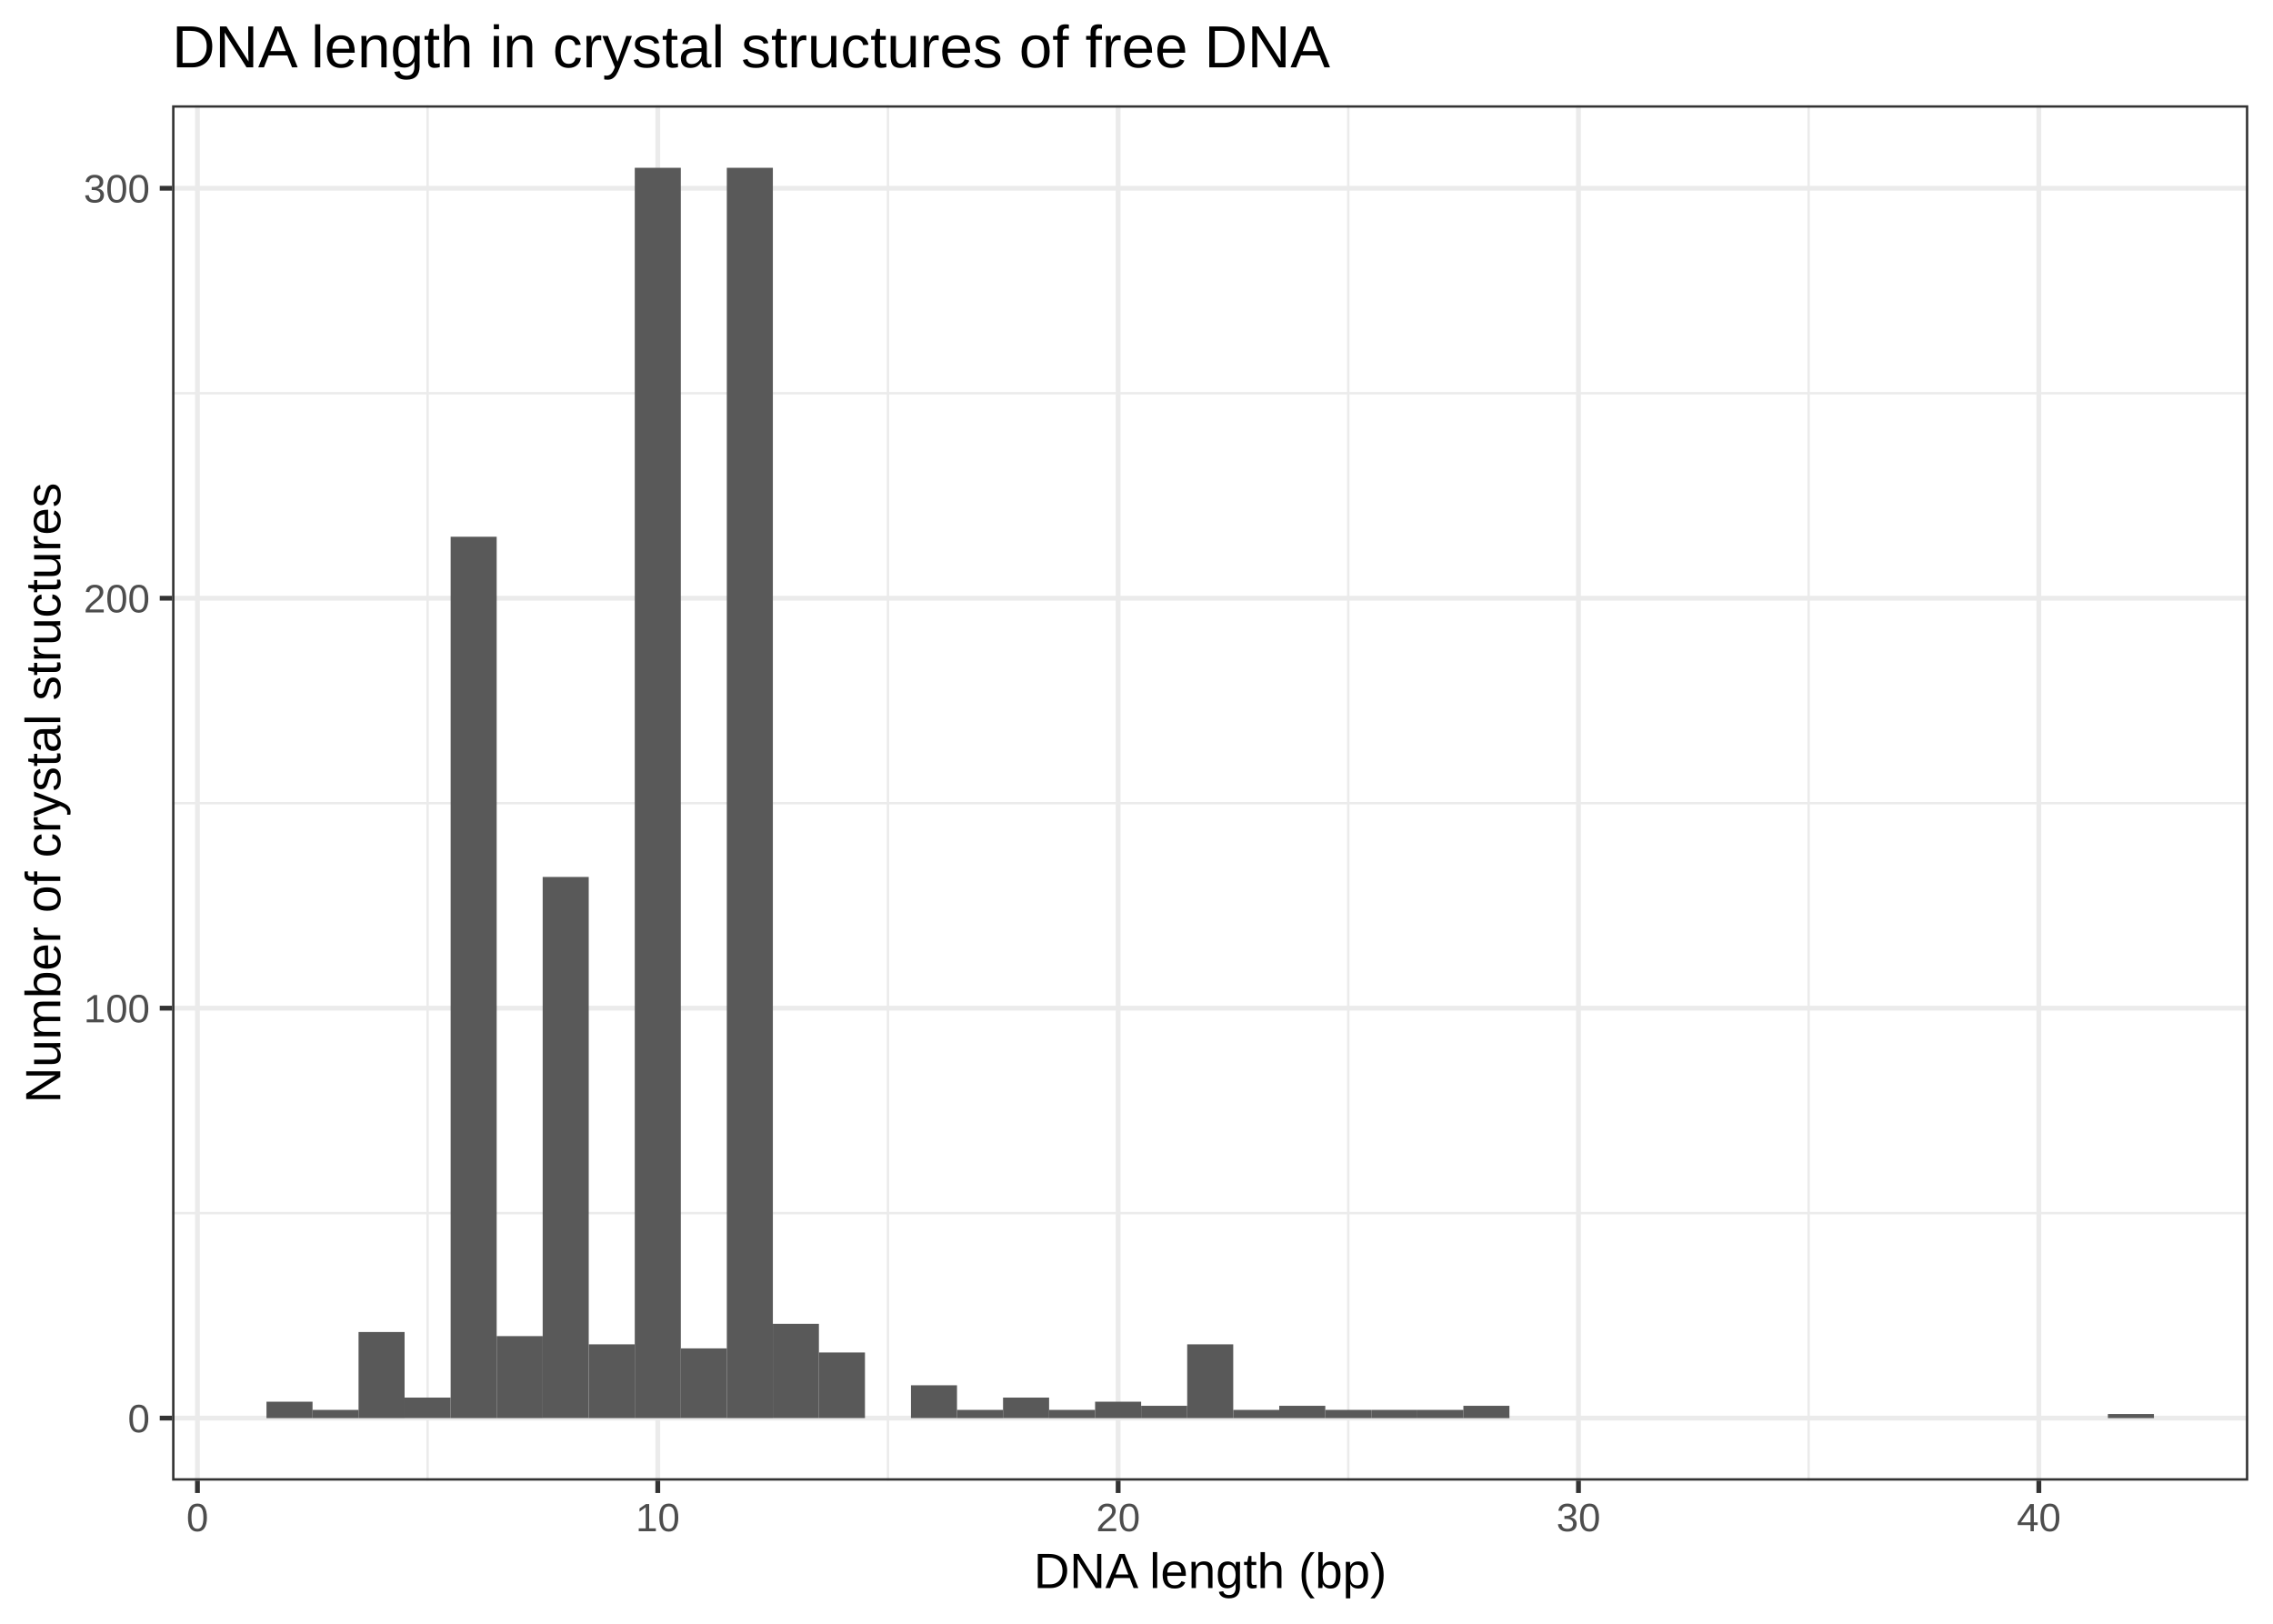
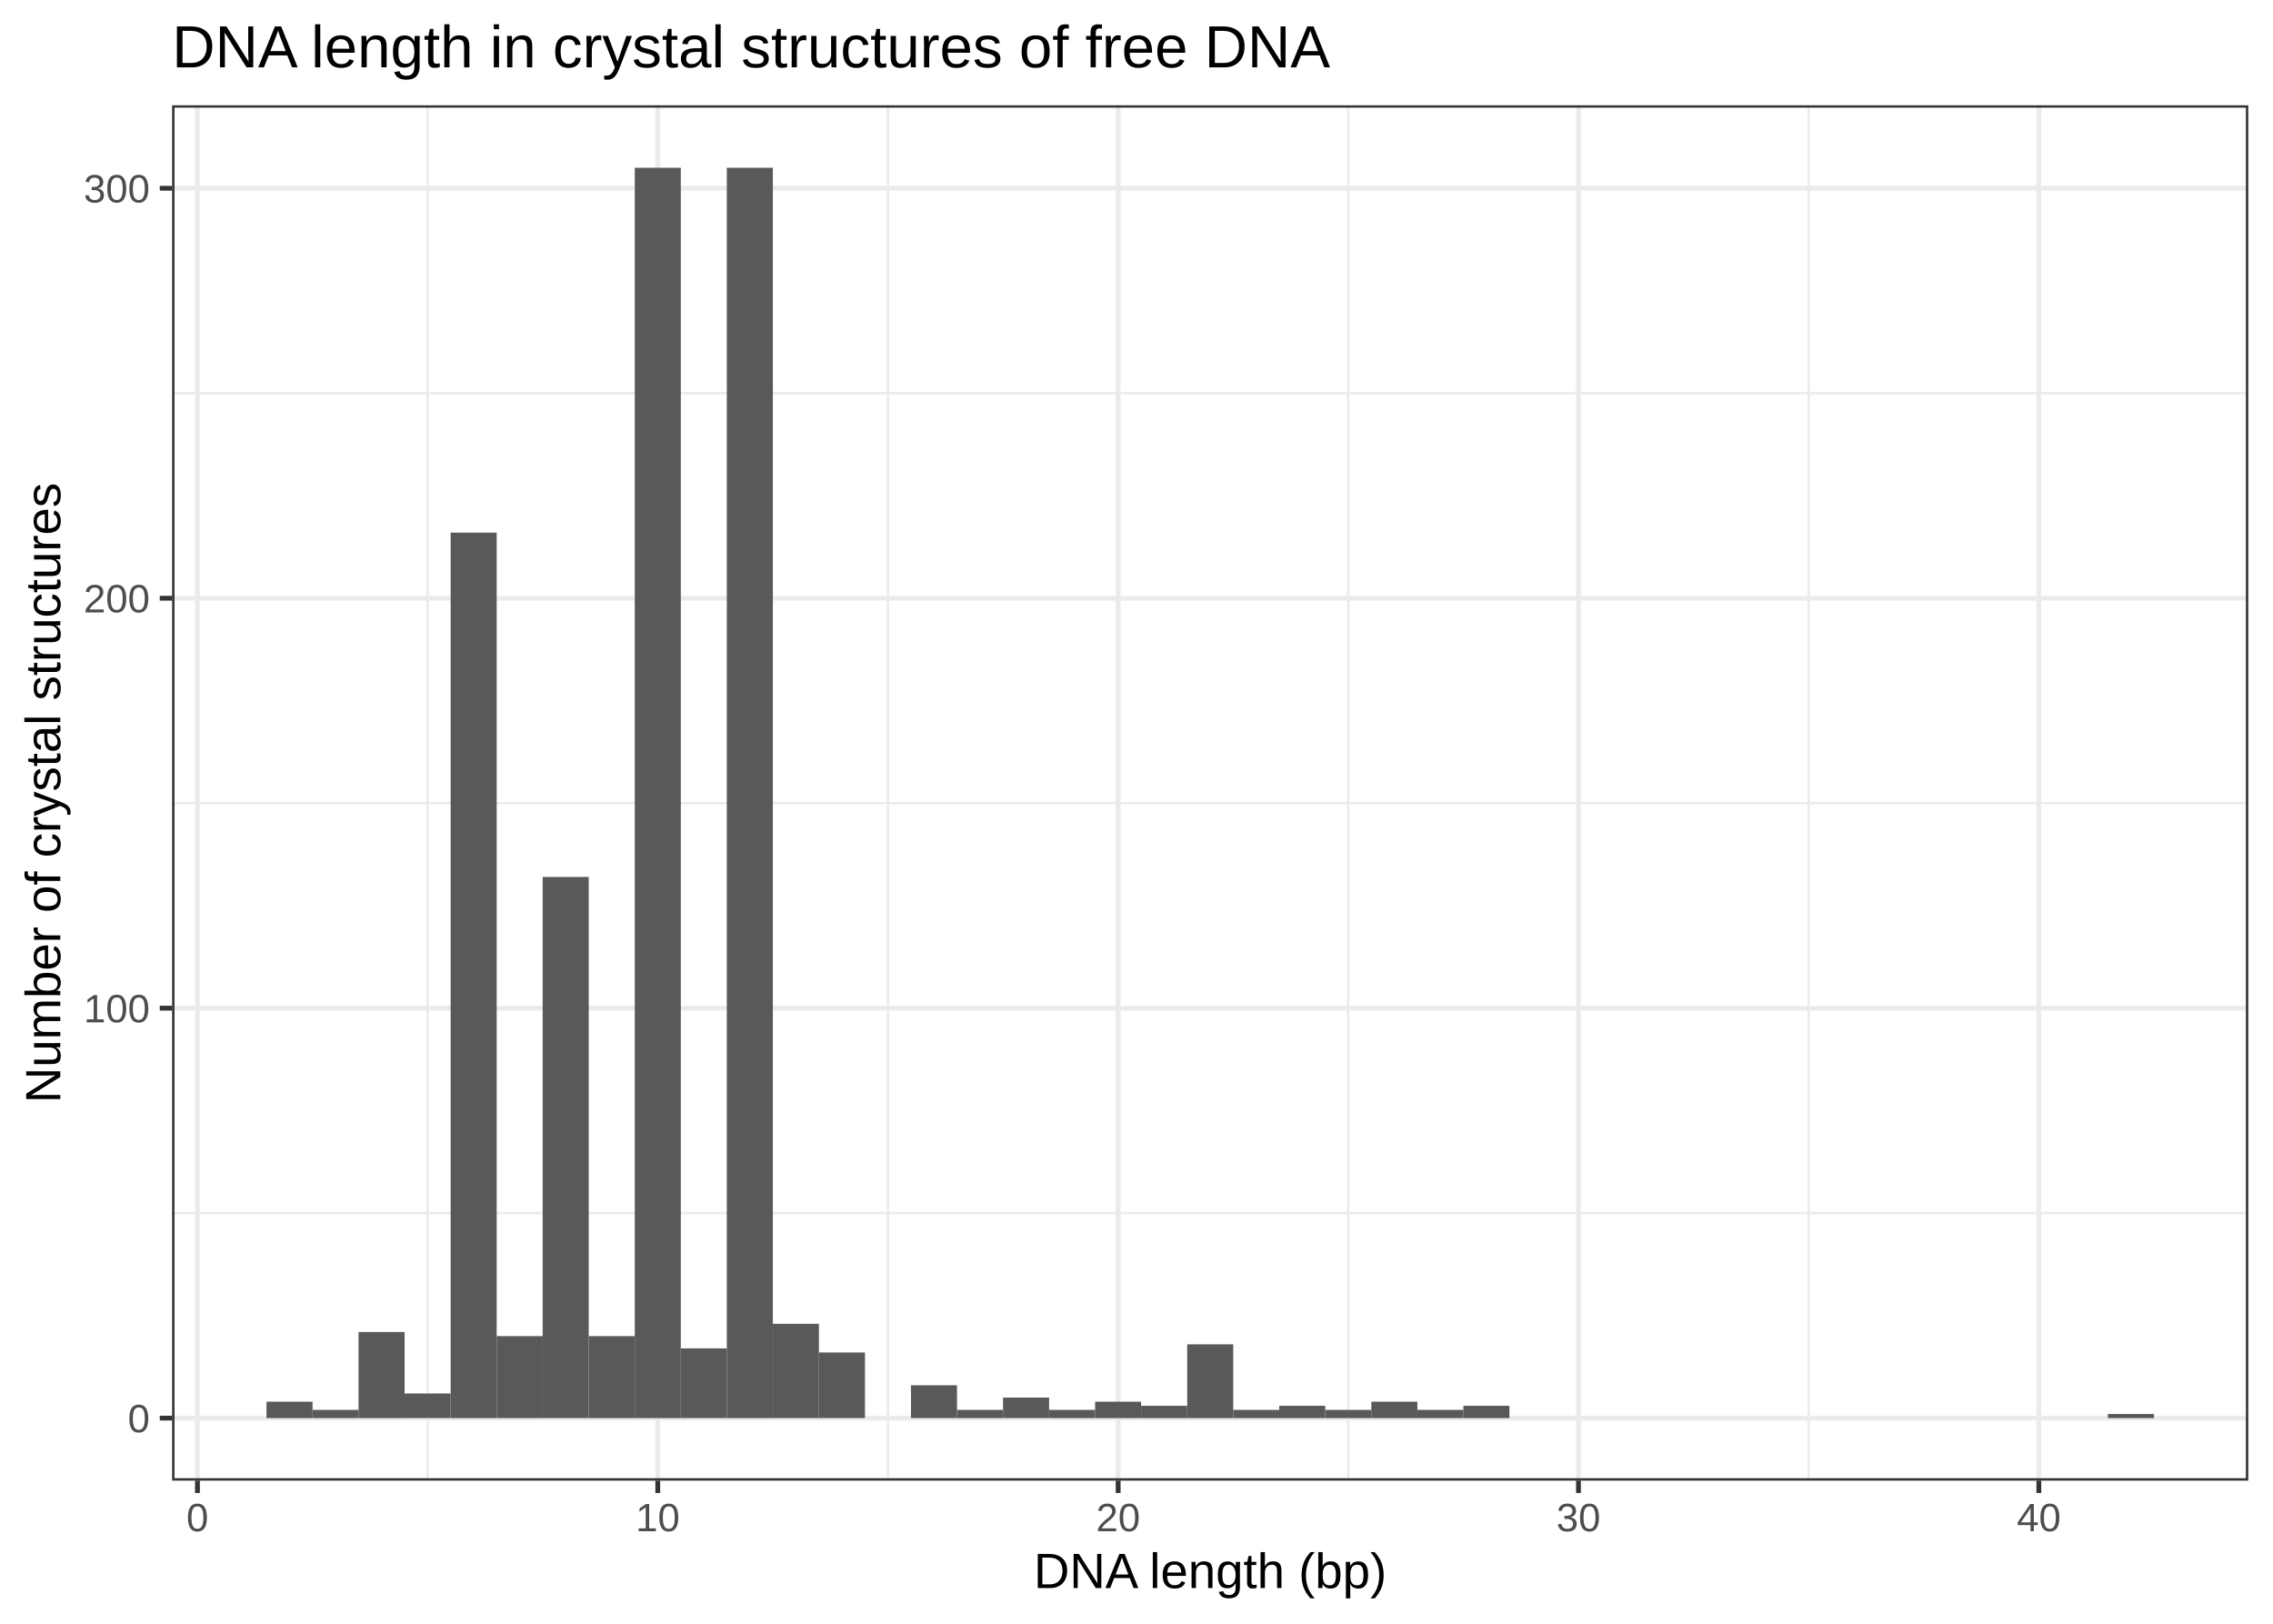
<svg xmlns="http://www.w3.org/2000/svg" class="svglite" width="504.00pt" height="360.00pt" viewBox="0 0 504.00 360.00">
  <defs>
    <style type="text/css">
    .svglite line, .svglite polyline, .svglite polygon, .svglite path, .svglite rect, .svglite circle {
      fill: none;
      stroke: #000000;
      stroke-linecap: round;
      stroke-linejoin: round;
      stroke-miterlimit: 10.00;
    }
  </style>
  </defs>
  <rect width="100%" height="100%" style="stroke: none; fill: #FFFFFF;" />
  <defs>
    <clipPath id="cpMC4wMHw1MDQuMDB8MC4wMHwzNjAuMDA=">
      <rect x="0.00" y="0.00" width="504.00" height="360.00" />
    </clipPath>
  </defs>
  <g clip-path="url(#cpMC4wMHw1MDQuMDB8MC4wMHwzNjAuMDA=)">
    <rect x="0.00" y="0.00" width="504.00" height="360.00" style="stroke-width: 1.07; stroke: #FFFFFF; fill: #FFFFFF;" />
  </g>
  <defs>
    <clipPath id="cpMzguMTZ8NDk4LjUyfDIzLjM0fDMyOC4yNw==">
      <rect x="38.16" y="23.34" width="460.36" height="304.93" />
    </clipPath>
  </defs>
  <g clip-path="url(#cpMzguMTZ8NDk4LjUyfDIzLjM0fDMyOC4yNw==)">
    <rect x="38.16" y="23.34" width="460.36" height="304.93" style="stroke-width: 1.07; stroke: none; fill: #FFFFFF;" />
    <polyline points="38.16,268.96 498.52,268.96 " style="stroke-width: 0.53; stroke: #EBEBEB; stroke-linecap: butt;" />
    <polyline points="38.16,178.07 498.52,178.07 " style="stroke-width: 0.53; stroke: #EBEBEB; stroke-linecap: butt;" />
    <polyline points="38.16,87.18 498.52,87.18 " style="stroke-width: 0.53; stroke: #EBEBEB; stroke-linecap: butt;" />
    <polyline points="94.81,328.27 94.81,23.34 " style="stroke-width: 0.53; stroke: #EBEBEB; stroke-linecap: butt;" />
    <polyline points="196.89,328.27 196.89,23.34 " style="stroke-width: 0.53; stroke: #EBEBEB; stroke-linecap: butt;" />
    <polyline points="298.96,328.27 298.96,23.34 " style="stroke-width: 0.53; stroke: #EBEBEB; stroke-linecap: butt;" />
    <polyline points="401.04,328.27 401.04,23.34 " style="stroke-width: 0.53; stroke: #EBEBEB; stroke-linecap: butt;" />
    <polyline points="38.16,314.41 498.52,314.41 " style="stroke-width: 1.07; stroke: #EBEBEB; stroke-linecap: butt;" />
    <polyline points="38.16,223.52 498.52,223.52 " style="stroke-width: 1.07; stroke: #EBEBEB; stroke-linecap: butt;" />
    <polyline points="38.16,132.63 498.52,132.63 " style="stroke-width: 1.07; stroke: #EBEBEB; stroke-linecap: butt;" />
    <polyline points="38.16,41.74 498.52,41.74 " style="stroke-width: 1.07; stroke: #EBEBEB; stroke-linecap: butt;" />
    <polyline points="43.78,328.27 43.78,23.34 " style="stroke-width: 1.07; stroke: #EBEBEB; stroke-linecap: butt;" />
    <polyline points="145.85,328.27 145.85,23.34 " style="stroke-width: 1.07; stroke: #EBEBEB; stroke-linecap: butt;" />
    <polyline points="247.93,328.27 247.93,23.34 " style="stroke-width: 1.07; stroke: #EBEBEB; stroke-linecap: butt;" />
    <polyline points="350.00,328.27 350.00,23.34 " style="stroke-width: 1.07; stroke: #EBEBEB; stroke-linecap: butt;" />
    <polyline points="452.08,328.27 452.08,23.34 " style="stroke-width: 1.07; stroke: #EBEBEB; stroke-linecap: butt;" />
    <rect x="59.09" y="310.77" width="10.21" height="3.64" style="stroke-width: 1.07; stroke: none; stroke-linecap: square; stroke-linejoin: miter; fill: #595959;" />
    <rect x="69.30" y="312.59" width="10.21" height="1.82" style="stroke-width: 1.07; stroke: none; stroke-linecap: square; stroke-linejoin: miter; fill: #595959;" />
    <rect x="79.50" y="295.32" width="10.21" height="19.09" style="stroke-width: 1.07; stroke: none; stroke-linecap: square; stroke-linejoin: miter; fill: #595959;" />
-     <rect x="89.71" y="309.86" width="10.21" height="4.54" style="stroke-width: 1.07; stroke: none; stroke-linecap: square; stroke-linejoin: miter; fill: #595959;" />
-     <rect x="99.92" y="119.00" width="10.21" height="195.41" style="stroke-width: 1.07; stroke: none; stroke-linecap: square; stroke-linejoin: miter; fill: #595959;" />
+     <rect x="89.71" y="308.95" width="10.21" height="5.45" style="stroke-width: 1.07; stroke: none; stroke-linecap: square; stroke-linejoin: miter; fill: #595959;" />
+     <rect x="99.92" y="118.09" width="10.21" height="196.32" style="stroke-width: 1.07; stroke: none; stroke-linecap: square; stroke-linejoin: miter; fill: #595959;" />
    <rect x="110.13" y="296.23" width="10.21" height="18.18" style="stroke-width: 1.07; stroke: none; stroke-linecap: square; stroke-linejoin: miter; fill: #595959;" />
    <rect x="120.33" y="194.43" width="10.21" height="119.97" style="stroke-width: 1.07; stroke: none; stroke-linecap: square; stroke-linejoin: miter; fill: #595959;" />
-     <rect x="130.54" y="298.05" width="10.21" height="16.36" style="stroke-width: 1.07; stroke: none; stroke-linecap: square; stroke-linejoin: miter; fill: #595959;" />
+     <rect x="130.54" y="296.23" width="10.21" height="18.18" style="stroke-width: 1.07; stroke: none; stroke-linecap: square; stroke-linejoin: miter; fill: #595959;" />
    <rect x="140.75" y="37.20" width="10.21" height="277.21" style="stroke-width: 1.07; stroke: none; stroke-linecap: square; stroke-linejoin: miter; fill: #595959;" />
    <rect x="150.96" y="298.95" width="10.21" height="15.45" style="stroke-width: 1.07; stroke: none; stroke-linecap: square; stroke-linejoin: miter; fill: #595959;" />
    <rect x="161.16" y="37.20" width="10.21" height="277.21" style="stroke-width: 1.07; stroke: none; stroke-linecap: square; stroke-linejoin: miter; fill: #595959;" />
    <rect x="171.37" y="293.50" width="10.21" height="20.90" style="stroke-width: 1.07; stroke: none; stroke-linecap: square; stroke-linejoin: miter; fill: #595959;" />
    <rect x="181.58" y="299.86" width="10.21" height="14.54" style="stroke-width: 1.07; stroke: none; stroke-linecap: square; stroke-linejoin: miter; fill: #595959;" />
    <rect x="191.79" y="314.41" width="10.21" height="0.00" style="stroke-width: 1.07; stroke: none; stroke-linecap: square; stroke-linejoin: miter; fill: #595959;" />
    <rect x="201.99" y="307.13" width="10.21" height="7.27" style="stroke-width: 1.07; stroke: none; stroke-linecap: square; stroke-linejoin: miter; fill: #595959;" />
    <rect x="212.20" y="312.59" width="10.21" height="1.82" style="stroke-width: 1.07; stroke: none; stroke-linecap: square; stroke-linejoin: miter; fill: #595959;" />
    <rect x="222.41" y="309.86" width="10.21" height="4.54" style="stroke-width: 1.07; stroke: none; stroke-linecap: square; stroke-linejoin: miter; fill: #595959;" />
    <rect x="232.62" y="312.59" width="10.21" height="1.82" style="stroke-width: 1.07; stroke: none; stroke-linecap: square; stroke-linejoin: miter; fill: #595959;" />
    <rect x="242.82" y="310.77" width="10.21" height="3.64" style="stroke-width: 1.07; stroke: none; stroke-linecap: square; stroke-linejoin: miter; fill: #595959;" />
    <rect x="253.03" y="311.68" width="10.21" height="2.73" style="stroke-width: 1.07; stroke: none; stroke-linecap: square; stroke-linejoin: miter; fill: #595959;" />
    <rect x="263.24" y="298.05" width="10.21" height="16.36" style="stroke-width: 1.07; stroke: none; stroke-linecap: square; stroke-linejoin: miter; fill: #595959;" />
    <rect x="273.45" y="312.59" width="10.21" height="1.82" style="stroke-width: 1.07; stroke: none; stroke-linecap: square; stroke-linejoin: miter; fill: #595959;" />
    <rect x="283.65" y="311.68" width="10.21" height="2.73" style="stroke-width: 1.07; stroke: none; stroke-linecap: square; stroke-linejoin: miter; fill: #595959;" />
    <rect x="293.86" y="312.59" width="10.21" height="1.82" style="stroke-width: 1.07; stroke: none; stroke-linecap: square; stroke-linejoin: miter; fill: #595959;" />
-     <rect x="304.07" y="312.59" width="10.21" height="1.82" style="stroke-width: 1.07; stroke: none; stroke-linecap: square; stroke-linejoin: miter; fill: #595959;" />
+     <rect x="304.07" y="310.77" width="10.21" height="3.64" style="stroke-width: 1.07; stroke: none; stroke-linecap: square; stroke-linejoin: miter; fill: #595959;" />
    <rect x="314.28" y="312.59" width="10.21" height="1.82" style="stroke-width: 1.07; stroke: none; stroke-linecap: square; stroke-linejoin: miter; fill: #595959;" />
    <rect x="324.48" y="311.68" width="10.21" height="2.73" style="stroke-width: 1.07; stroke: none; stroke-linecap: square; stroke-linejoin: miter; fill: #595959;" />
    <rect x="334.69" y="314.41" width="10.21" height="0.00" style="stroke-width: 1.07; stroke: none; stroke-linecap: square; stroke-linejoin: miter; fill: #595959;" />
    <rect x="344.90" y="314.41" width="10.21" height="0.00" style="stroke-width: 1.07; stroke: none; stroke-linecap: square; stroke-linejoin: miter; fill: #595959;" />
    <rect x="355.11" y="314.41" width="10.21" height="0.00" style="stroke-width: 1.07; stroke: none; stroke-linecap: square; stroke-linejoin: miter; fill: #595959;" />
    <rect x="365.31" y="314.41" width="10.21" height="0.00" style="stroke-width: 1.07; stroke: none; stroke-linecap: square; stroke-linejoin: miter; fill: #595959;" />
    <rect x="375.52" y="314.41" width="10.21" height="0.00" style="stroke-width: 1.07; stroke: none; stroke-linecap: square; stroke-linejoin: miter; fill: #595959;" />
    <rect x="385.73" y="314.41" width="10.21" height="0.00" style="stroke-width: 1.07; stroke: none; stroke-linecap: square; stroke-linejoin: miter; fill: #595959;" />
    <rect x="395.94" y="314.41" width="10.21" height="0.00" style="stroke-width: 1.07; stroke: none; stroke-linecap: square; stroke-linejoin: miter; fill: #595959;" />
    <rect x="406.14" y="314.41" width="10.21" height="0.00" style="stroke-width: 1.07; stroke: none; stroke-linecap: square; stroke-linejoin: miter; fill: #595959;" />
    <rect x="416.35" y="314.41" width="10.21" height="0.00" style="stroke-width: 1.07; stroke: none; stroke-linecap: square; stroke-linejoin: miter; fill: #595959;" />
    <rect x="426.56" y="314.41" width="10.21" height="0.00" style="stroke-width: 1.07; stroke: none; stroke-linecap: square; stroke-linejoin: miter; fill: #595959;" />
    <rect x="436.77" y="314.41" width="10.21" height="0.00" style="stroke-width: 1.07; stroke: none; stroke-linecap: square; stroke-linejoin: miter; fill: #595959;" />
    <rect x="446.97" y="314.41" width="10.21" height="0.00" style="stroke-width: 1.07; stroke: none; stroke-linecap: square; stroke-linejoin: miter; fill: #595959;" />
    <rect x="457.18" y="314.41" width="10.21" height="0.00" style="stroke-width: 1.07; stroke: none; stroke-linecap: square; stroke-linejoin: miter; fill: #595959;" />
    <rect x="467.39" y="313.50" width="10.21" height="0.91" style="stroke-width: 1.07; stroke: none; stroke-linecap: square; stroke-linejoin: miter; fill: #595959;" />
    <rect x="38.16" y="23.34" width="460.36" height="304.93" style="stroke-width: 1.07; stroke: #333333;" />
  </g>
  <g clip-path="url(#cpMC4wMHw1MDQuMDB8MC4wMHwzNjAuMDA=)">
    <text x="33.23" y="317.56" text-anchor="end" style="font-size: 8.80px; fill: #4D4D4D; font-family: Arial;" textLength="4.90px" lengthAdjust="spacingAndGlyphs">0</text>
    <text x="33.23" y="226.67" text-anchor="end" style="font-size: 8.80px; fill: #4D4D4D; font-family: Arial;" textLength="14.69px" lengthAdjust="spacingAndGlyphs">100</text>
    <text x="33.23" y="135.78" text-anchor="end" style="font-size: 8.80px; fill: #4D4D4D; font-family: Arial;" textLength="14.69px" lengthAdjust="spacingAndGlyphs">200</text>
    <text x="33.23" y="44.89" text-anchor="end" style="font-size: 8.80px; fill: #4D4D4D; font-family: Arial;" textLength="14.69px" lengthAdjust="spacingAndGlyphs">300</text>
    <polyline points="35.42,314.41 38.16,314.41 " style="stroke-width: 1.07; stroke: #333333; stroke-linecap: butt;" />
    <polyline points="35.42,223.52 38.16,223.52 " style="stroke-width: 1.07; stroke: #333333; stroke-linecap: butt;" />
    <polyline points="35.42,132.63 38.16,132.63 " style="stroke-width: 1.07; stroke: #333333; stroke-linecap: butt;" />
    <polyline points="35.42,41.74 38.16,41.74 " style="stroke-width: 1.07; stroke: #333333; stroke-linecap: butt;" />
    <polyline points="43.78,331.01 43.78,328.27 " style="stroke-width: 1.07; stroke: #333333; stroke-linecap: butt;" />
    <polyline points="145.85,331.01 145.85,328.27 " style="stroke-width: 1.07; stroke: #333333; stroke-linecap: butt;" />
    <polyline points="247.93,331.01 247.93,328.27 " style="stroke-width: 1.07; stroke: #333333; stroke-linecap: butt;" />
    <polyline points="350.00,331.01 350.00,328.27 " style="stroke-width: 1.07; stroke: #333333; stroke-linecap: butt;" />
    <polyline points="452.08,331.01 452.08,328.27 " style="stroke-width: 1.07; stroke: #333333; stroke-linecap: butt;" />
    <text x="43.78" y="339.50" text-anchor="middle" style="font-size: 8.80px; fill: #4D4D4D; font-family: Arial;" textLength="4.90px" lengthAdjust="spacingAndGlyphs">0</text>
    <text x="145.85" y="339.50" text-anchor="middle" style="font-size: 8.80px; fill: #4D4D4D; font-family: Arial;" textLength="9.79px" lengthAdjust="spacingAndGlyphs">10</text>
    <text x="247.93" y="339.50" text-anchor="middle" style="font-size: 8.80px; fill: #4D4D4D; font-family: Arial;" textLength="9.79px" lengthAdjust="spacingAndGlyphs">20</text>
    <text x="350.00" y="339.50" text-anchor="middle" style="font-size: 8.80px; fill: #4D4D4D; font-family: Arial;" textLength="9.79px" lengthAdjust="spacingAndGlyphs">30</text>
    <text x="452.08" y="339.50" text-anchor="middle" style="font-size: 8.80px; fill: #4D4D4D; font-family: Arial;" textLength="9.79px" lengthAdjust="spacingAndGlyphs">40</text>
    <text x="268.34" y="352.09" text-anchor="middle" style="font-size: 11.00px; font-family: Arial;" textLength="78.87px" lengthAdjust="spacingAndGlyphs">DNA length (bp)</text>
    <text transform="translate(13.37,175.80) rotate(-90)" text-anchor="middle" style="font-size: 11.00px; font-family: Arial;" textLength="137.54px" lengthAdjust="spacingAndGlyphs">Number of crystal structures</text>
    <text x="38.16" y="14.94" style="font-size: 13.20px; font-family: Arial;" textLength="257.31px" lengthAdjust="spacingAndGlyphs">DNA length in crystal structures of free DNA</text>
  </g>
</svg>
